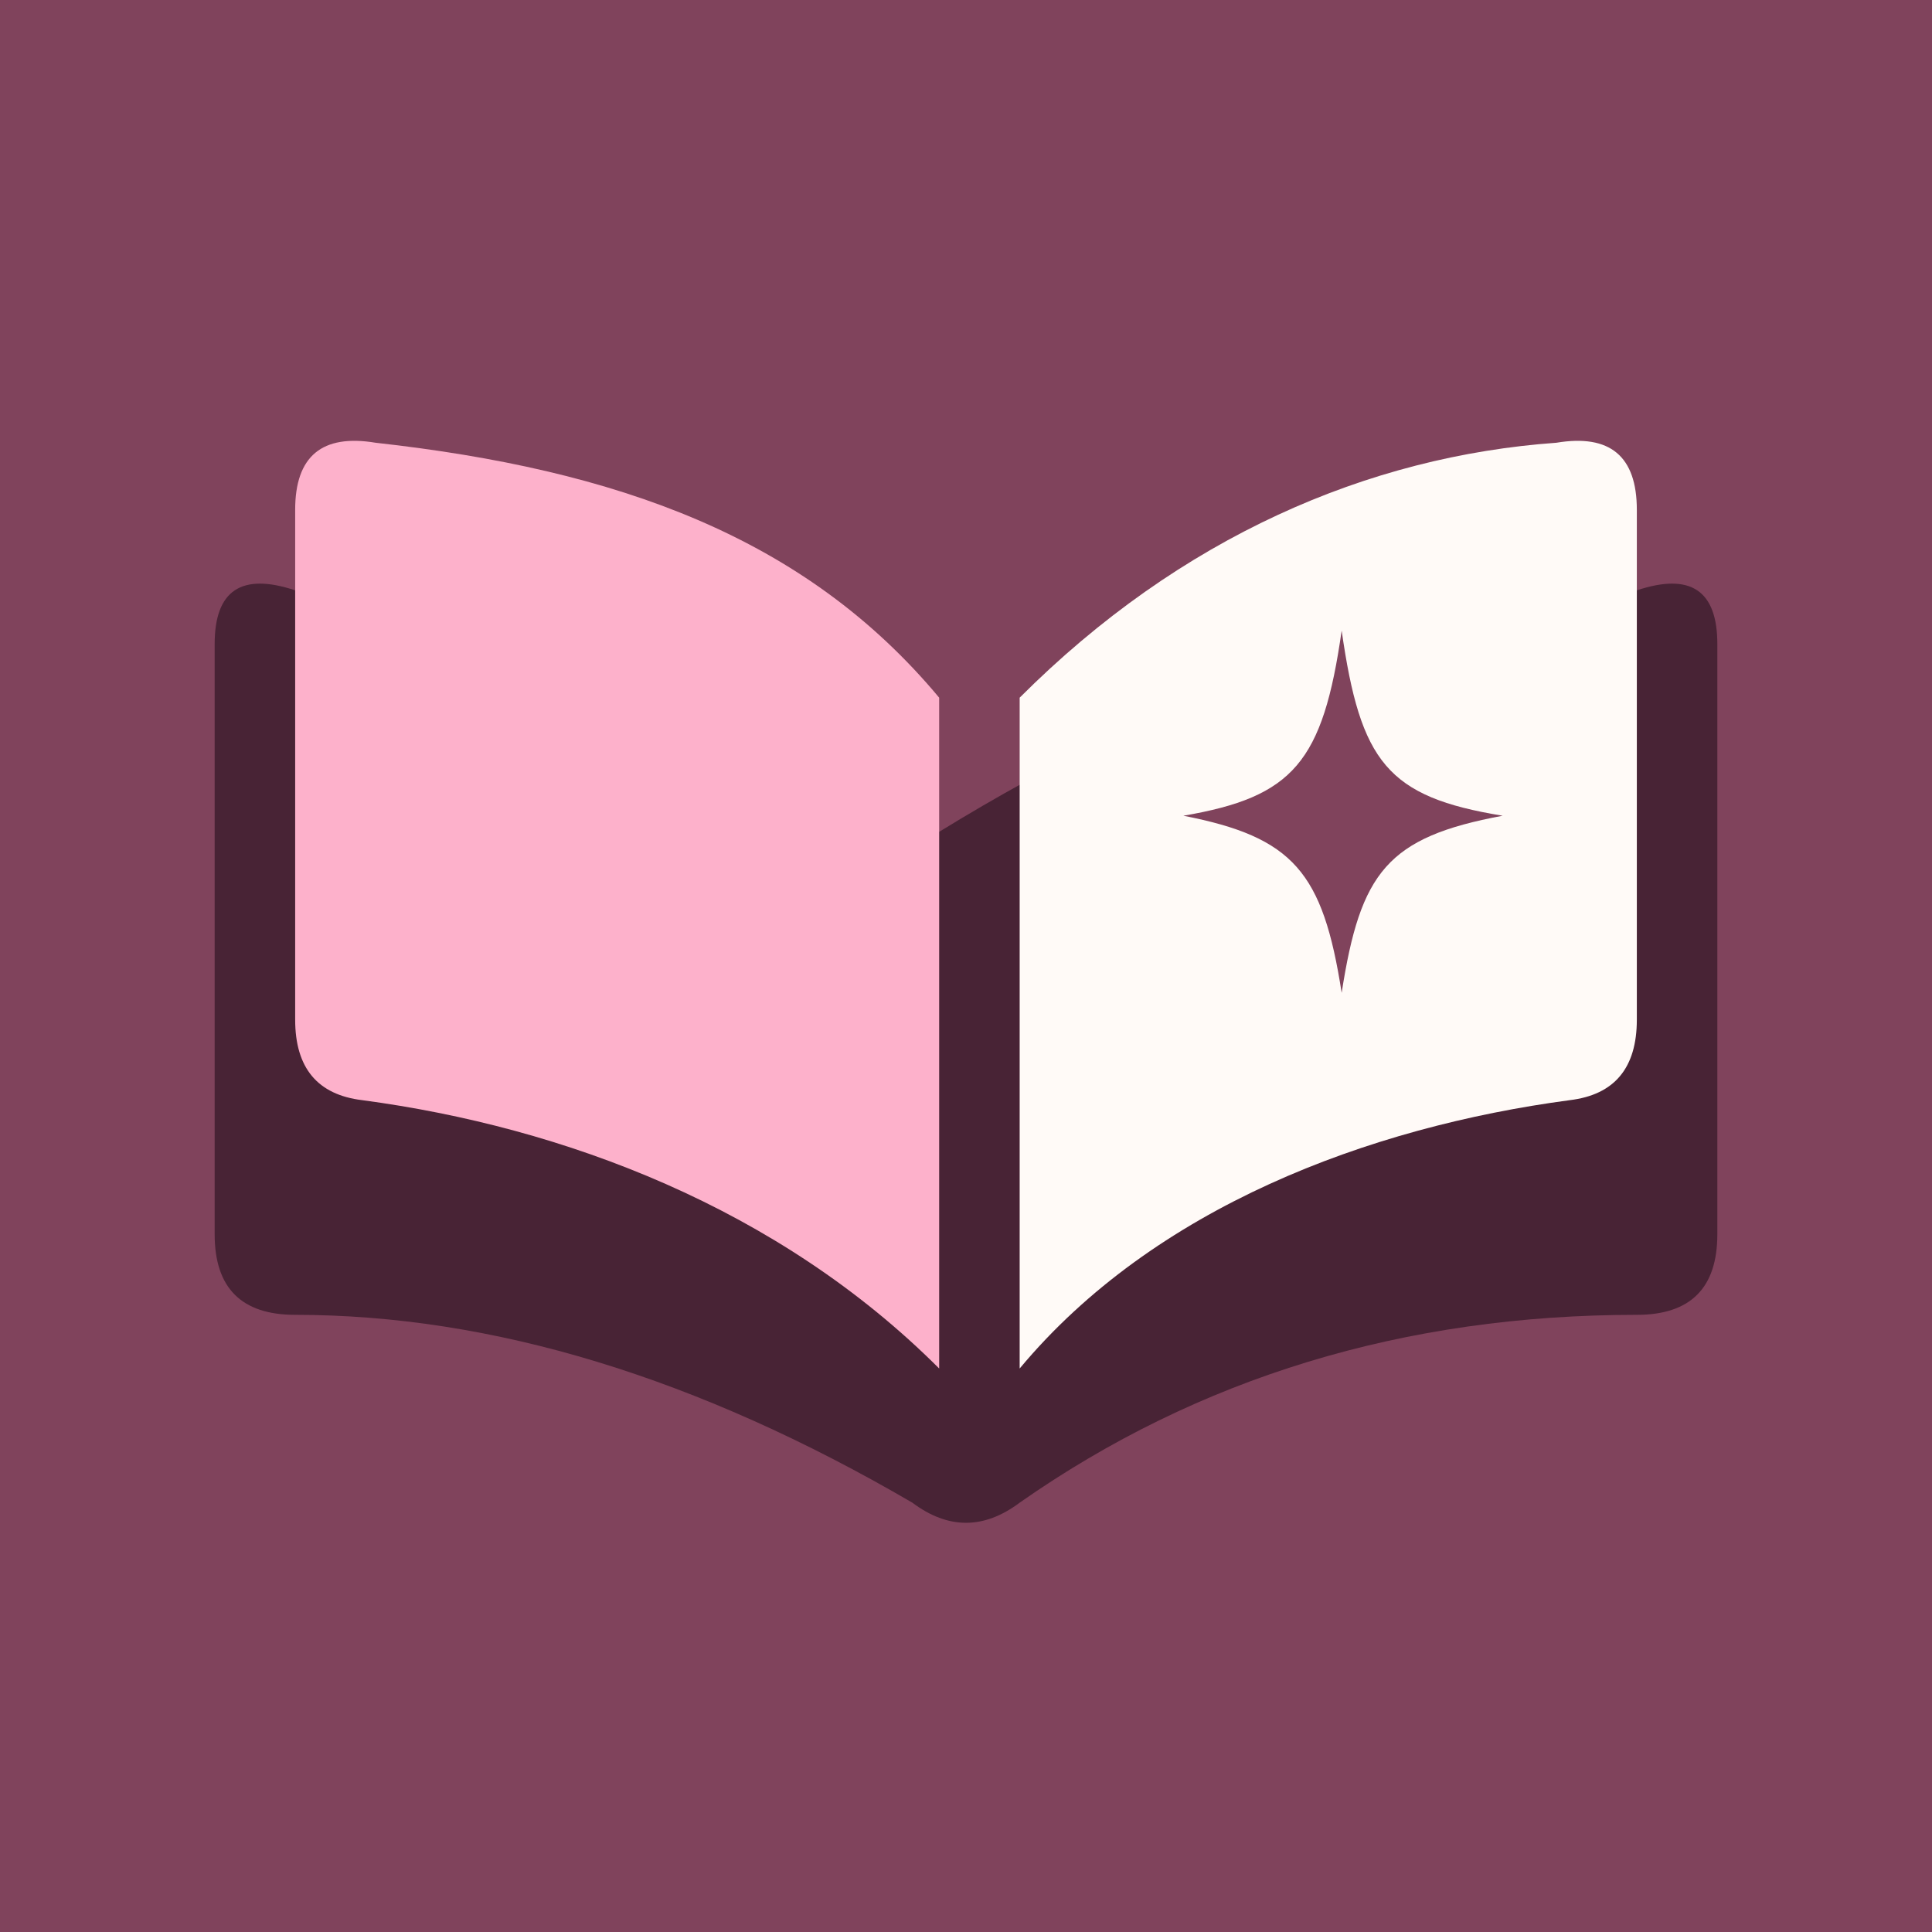
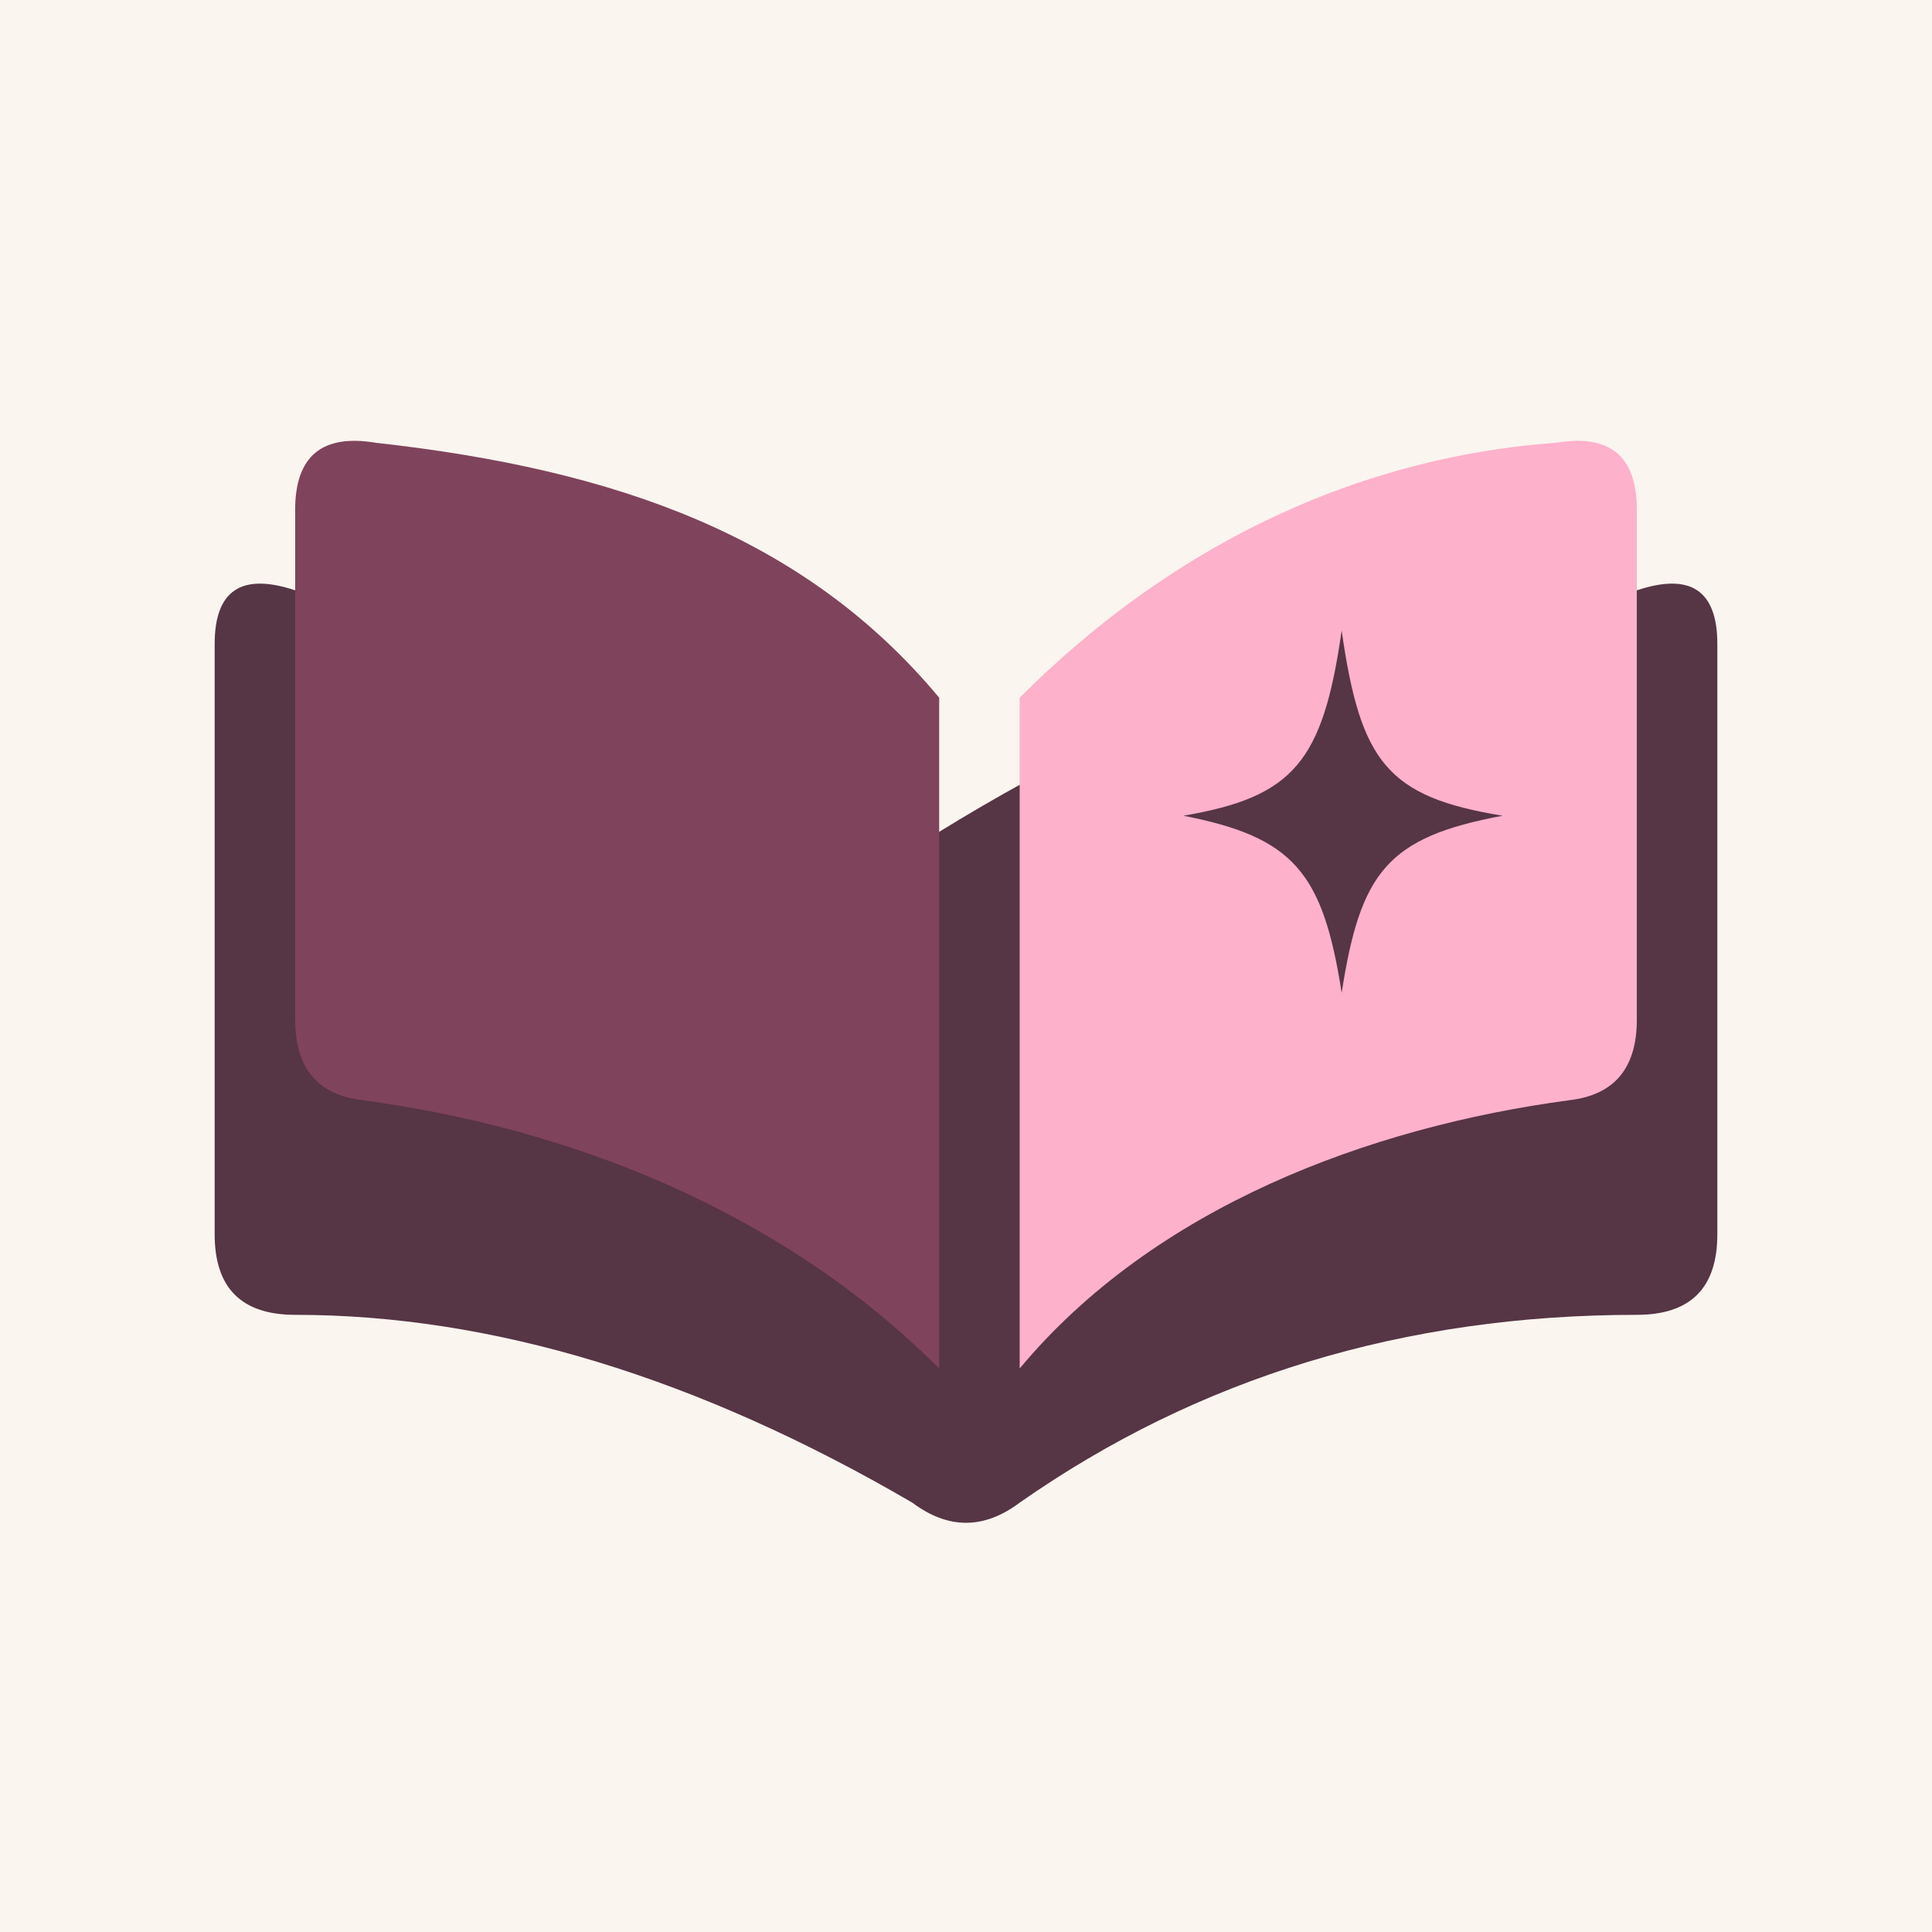
<svg xmlns="http://www.w3.org/2000/svg" width="512" height="512" viewBox="18 18 72 72">
-   <rect id="tile" x="18" y="18" width="72" height="72" fill="#80435C" data-night="#30262F" />
-   <path id="binding" fill="#482335" data-night="#A88B98" d="M26 42 Q26 39 29 40 Q43 42 53 49 Q66 41 79 40 Q82 39 82 42 V64 Q82 67 79 67 Q66 67 56 74 Q54 75.5 52 74 Q40 67 29 67 Q26 67 26 64 Z" />
-   <path id="left-page" fill="#FDB1CB" data-night="#FDB1CB" d="M29 37 Q29 34 32 34.5 C41 35.5 48 38 53 44 V69 C47 63 39 60 31.5 59 Q29 58.7 29 56 Z" />
-   <path id="right-page" fill="#FFFAF7" data-night="#FFDEC6" d="M56 44 C62 38 69 35 76 34.5 Q79 34 79 37 V56 Q79 58.7 76.5 59 C69 60 61 63 56 69 Z" />
-   <path id="match" fill="#80435C" data-night="#30262F" d="M68 41.5 C68.7 46.4 69.7 47.7 74 48.4 C69.7 49.2 68.7 50.5 68 55 C67.3 50.5 66.2 49.2 62.1 48.4 C66.2 47.7 67.3 46.4 68 41.5 Z" />
+   <rect id="tile" x="18" y="18" width="72" height="72" fill="#FAF5EF" data-night="#80435C" />
+   <path id="binding" fill="#563545" data-night="#482335" d="M26 42 Q26 39 29 40 Q43 42 53 49 Q66 41 79 40 Q82 39 82 42 V64 Q82 67 79 67 Q66 67 56 74 Q54 75.5 52 74 Q40 67 29 67 Q26 67 26 64 Z" />
+   <path id="left-page" fill="#80435C" data-night="#FDB1CB" d="M29 37 Q29 34 32 34.5 C41 35.5 48 38 53 44 V69 C47 63 39 60 31.5 59 Q29 58.7 29 56 Z" />
+   <path id="right-page" fill="#FDB1CB" data-night="#FFFAF7" d="M56 44 C62 38 69 35 76 34.5 Q79 34 79 37 V56 Q79 58.7 76.5 59 C69 60 61 63 56 69 Z" />
+   <path id="match" fill="#563545" data-night="#80435C" d="M68 41.5 C68.7 46.4 69.7 47.7 74 48.4 C69.7 49.2 68.7 50.5 68 55 C67.3 50.5 66.2 49.2 62.1 48.4 C66.2 47.7 67.3 46.4 68 41.5 Z" />
</svg>
